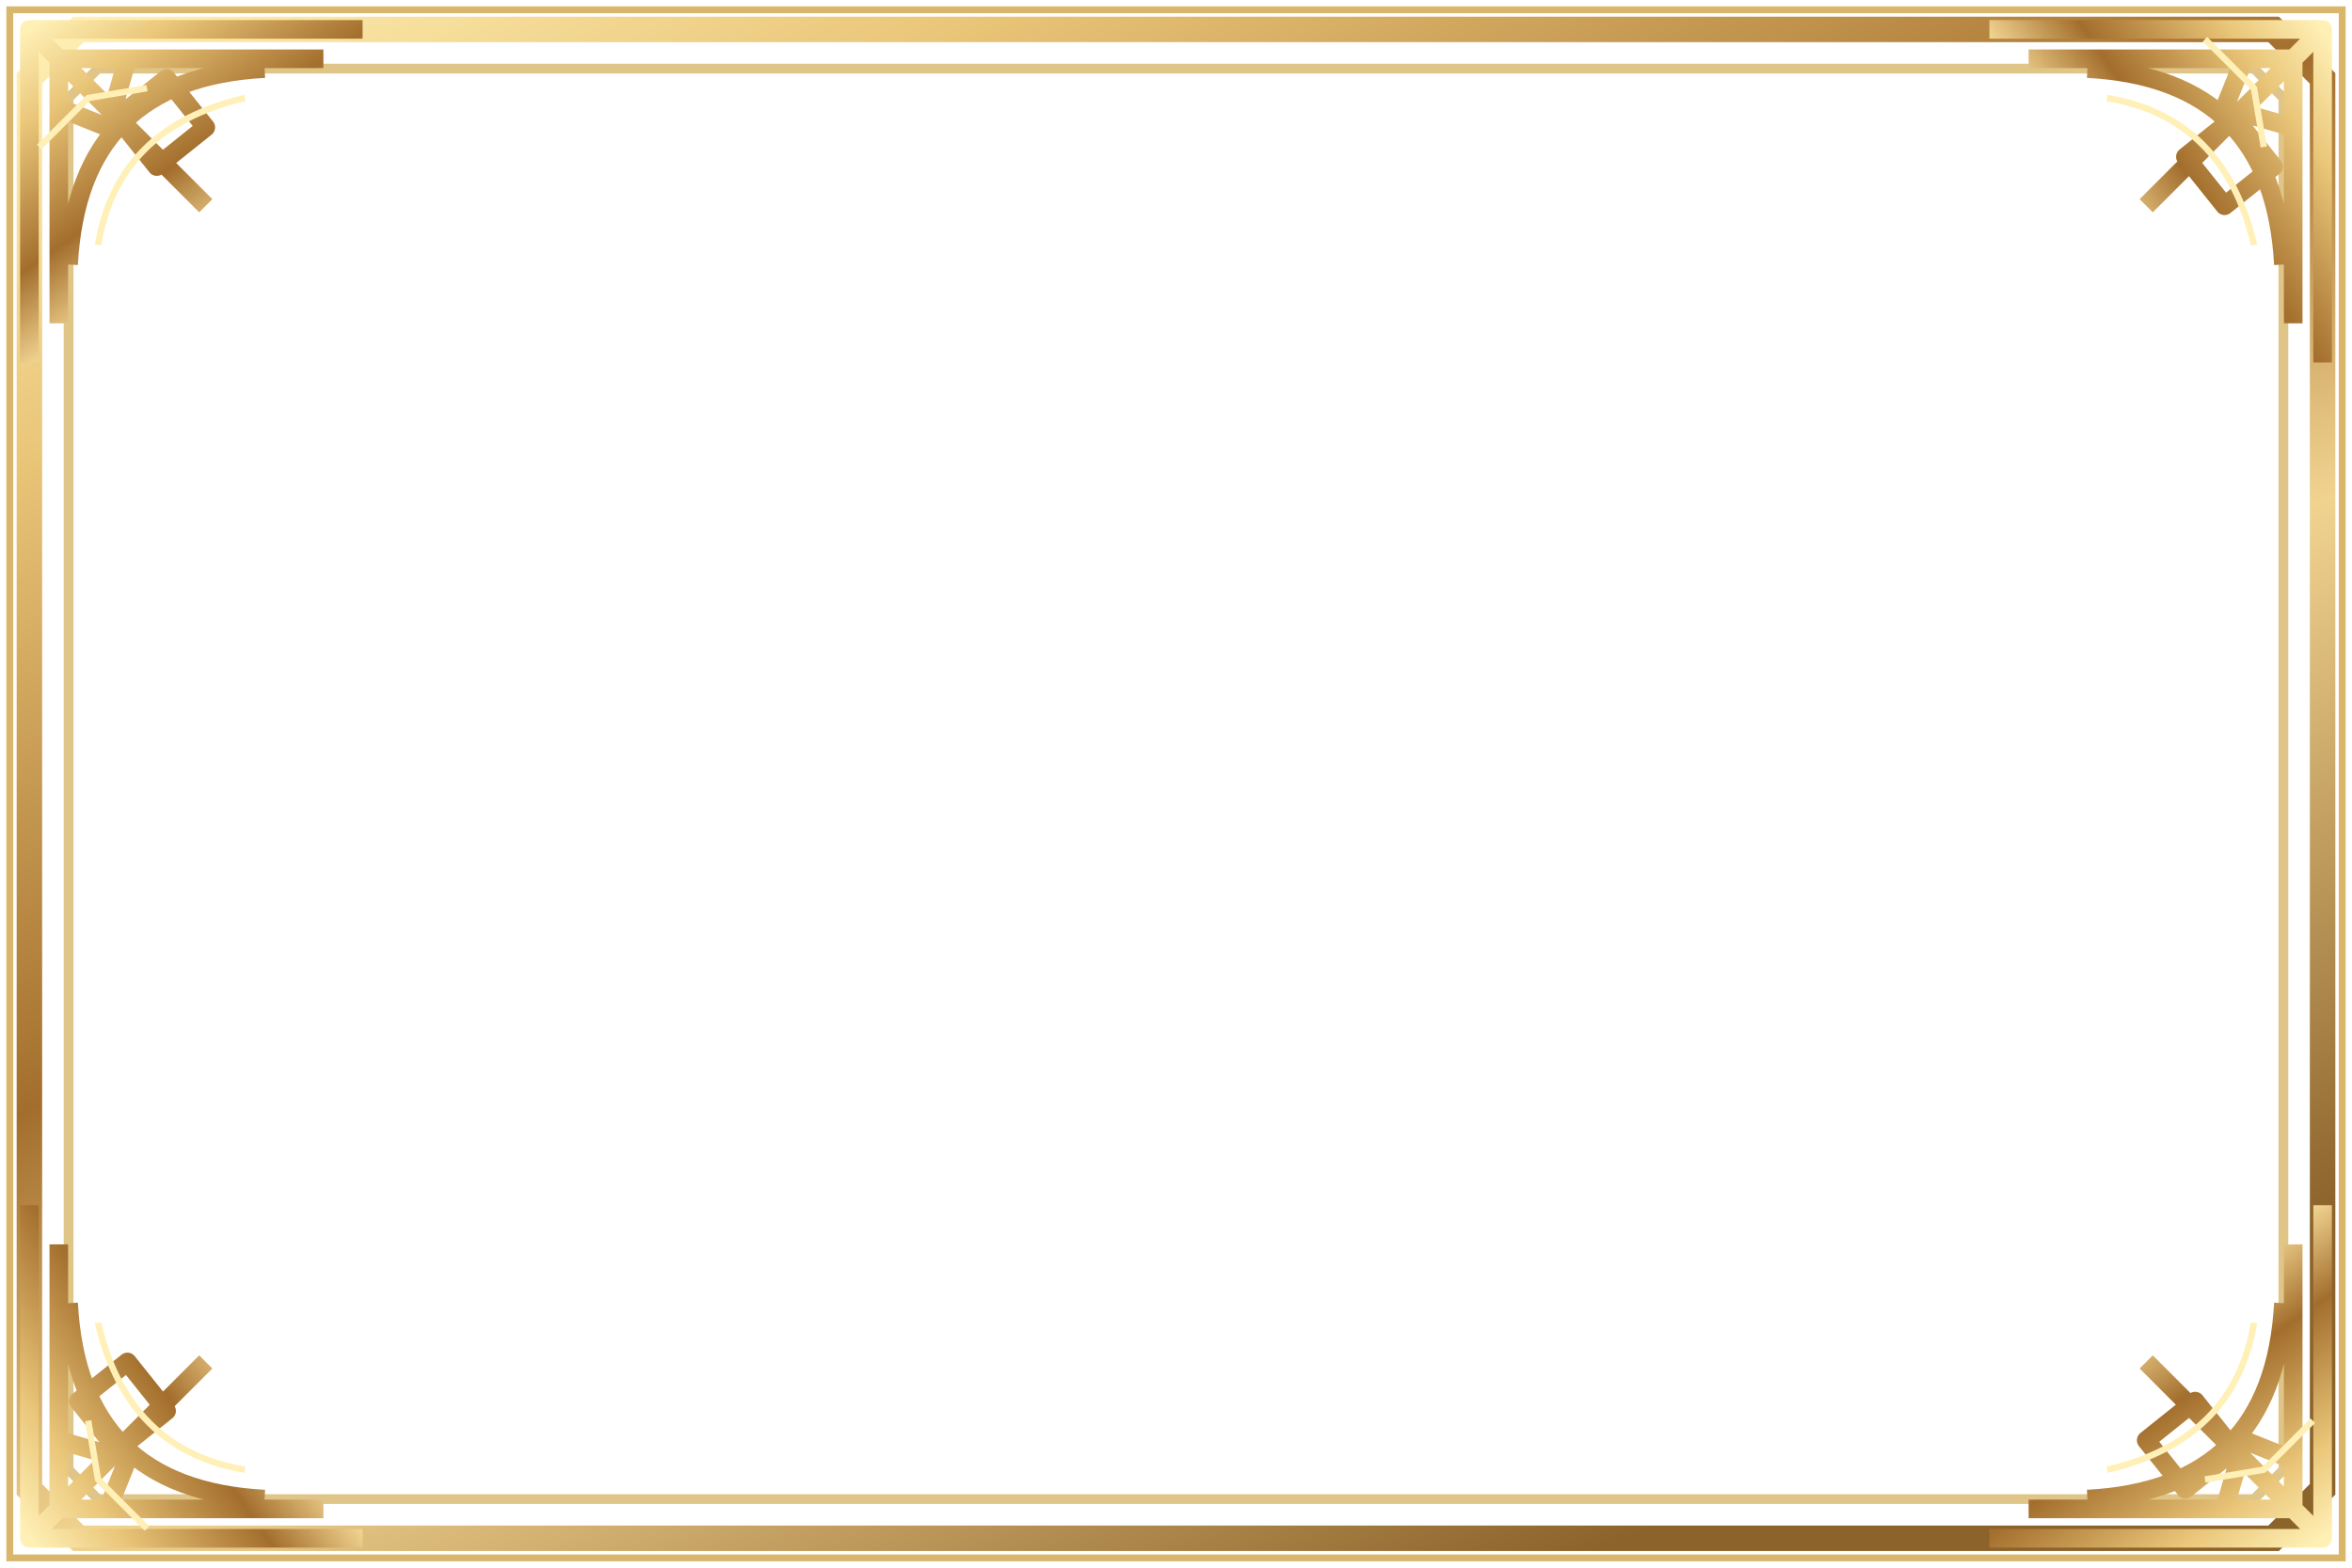
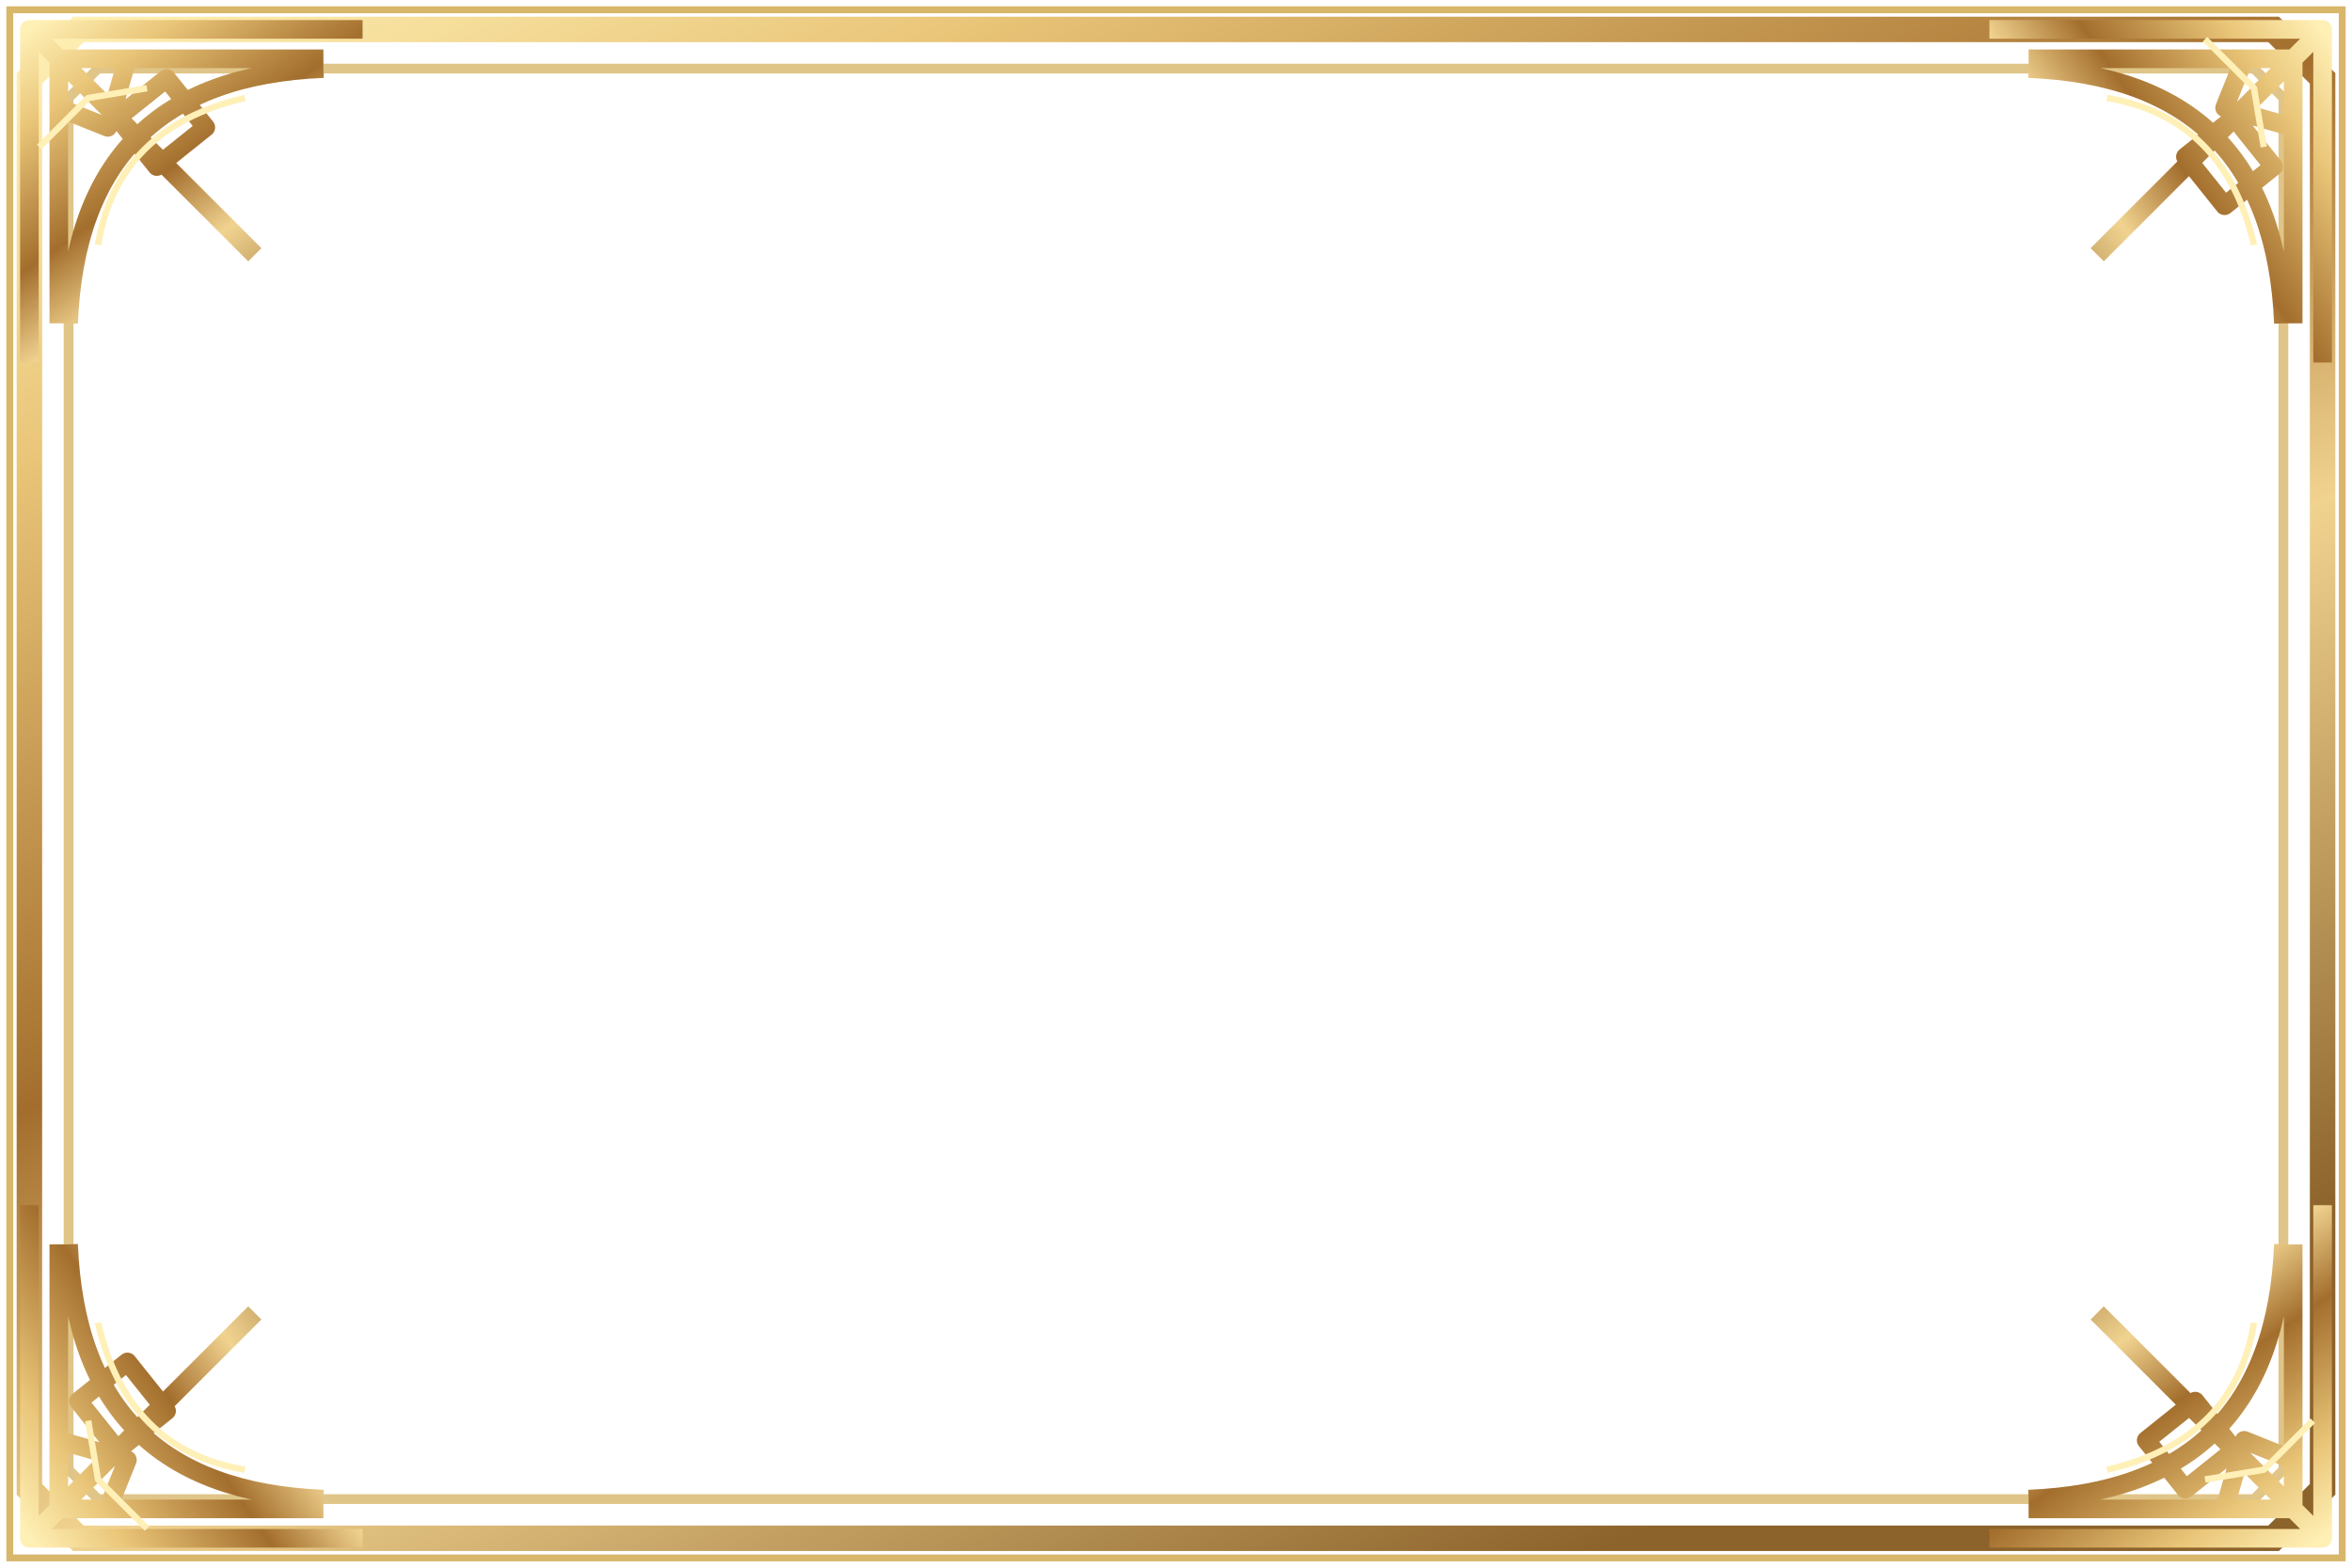
<svg xmlns="http://www.w3.org/2000/svg" preserveAspectRatio="none" width="240" height="160" viewBox="0 0 240 160">
  <defs>
    <linearGradient id="gold" x1="0" y1="0" x2=".7" y2="1">
      <stop stop-color="#fff0b5" />
      <stop offset=".19" stop-color="#e9c578" />
      <stop offset=".48" stop-color="#a36e2d" />
      <stop offset=".68" stop-color="#f1d390" />
      <stop offset="1" stop-color="#8c632b" />
    </linearGradient>
    <linearGradient id="slate" x2=".8" y2="1">
      <stop stop-color="#102e3d" />
      <stop offset=".7" stop-color="#041824" />
      <stop offset="1" stop-color="#071c28" />
    </linearGradient>
  </defs>
  <path d="M8 3H232L237 8V152L232 157H8L3 152V8Z" fill="none" stroke="url(#gold)" stroke-width="2.6" />
  <path d="M10 7H230L233 10V150L230 153H10L7 150V10Z" fill="none" stroke="#d8b66a" stroke-opacity=".8" stroke-width="1" />
  <rect x="1" y="1" width="238" height="158" fill="none" stroke="#d8b66a" stroke-width=".7" />
  <g transform="translate(3 3) rotate(0)" fill="none" stroke="url(#gold)" stroke-linejoin="round">
-     <path stroke-width="1.9" d="M0 34V0H34M3 30V3H30M0 0l18 18M4 24Q5 5 24 4M10 3 8 10 3 8M14 5l4 5-5 4-4-5Z" />
+     <path stroke-width="1.9" d="M0 34V0H34M3 30V3H30M0 0l23 23M4 30Q5 5 30 4M10 3 8 10 3 8M14 5l4 5-5 4-4-5Z" />
    <path d="M7 22Q9 10 22 7M1 12l5-5 6-1" stroke="#fff0b8" stroke-width=".65" />
  </g>
  <g transform="translate(237 3) rotate(90)" fill="none" stroke="url(#gold)" stroke-linejoin="round">
-     <path stroke-width="1.9" d="M0 34V0H34M3 30V3H30M0 0l18 18M4 24Q5 5 24 4M10 3 8 10 3 8M14 5l4 5-5 4-4-5Z" />
+     <path stroke-width="1.9" d="M0 34V0H34M3 30V3H30M0 0l23 23M4 30Q5 5 30 4M10 3 8 10 3 8M14 5l4 5-5 4-4-5Z" />
    <path d="M7 22Q9 10 22 7M1 12l5-5 6-1" stroke="#fff0b8" stroke-width=".65" />
  </g>
  <g transform="translate(237 157) rotate(180)" fill="none" stroke="url(#gold)" stroke-linejoin="round">
-     <path stroke-width="1.9" d="M0 34V0H34M3 30V3H30M0 0l18 18M4 24Q5 5 24 4M10 3 8 10 3 8M14 5l4 5-5 4-4-5Z" />
+     <path stroke-width="1.9" d="M0 34V0H34M3 30V3H30M0 0l23 23M4 30Q5 5 30 4M10 3 8 10 3 8M14 5l4 5-5 4-4-5Z" />
    <path d="M7 22Q9 10 22 7M1 12l5-5 6-1" stroke="#fff0b8" stroke-width=".65" />
  </g>
  <g transform="translate(3 157) rotate(270)" fill="none" stroke="url(#gold)" stroke-linejoin="round">
-     <path stroke-width="1.9" d="M0 34V0H34M3 30V3H30M0 0l18 18M4 24Q5 5 24 4M10 3 8 10 3 8M14 5l4 5-5 4-4-5Z" />
+     <path stroke-width="1.9" d="M0 34V0H34M3 30V3H30M0 0l23 23M4 30Q5 5 30 4M10 3 8 10 3 8M14 5l4 5-5 4-4-5Z" />
    <path d="M7 22Q9 10 22 7M1 12l5-5 6-1" stroke="#fff0b8" stroke-width=".65" />
  </g>
</svg>
